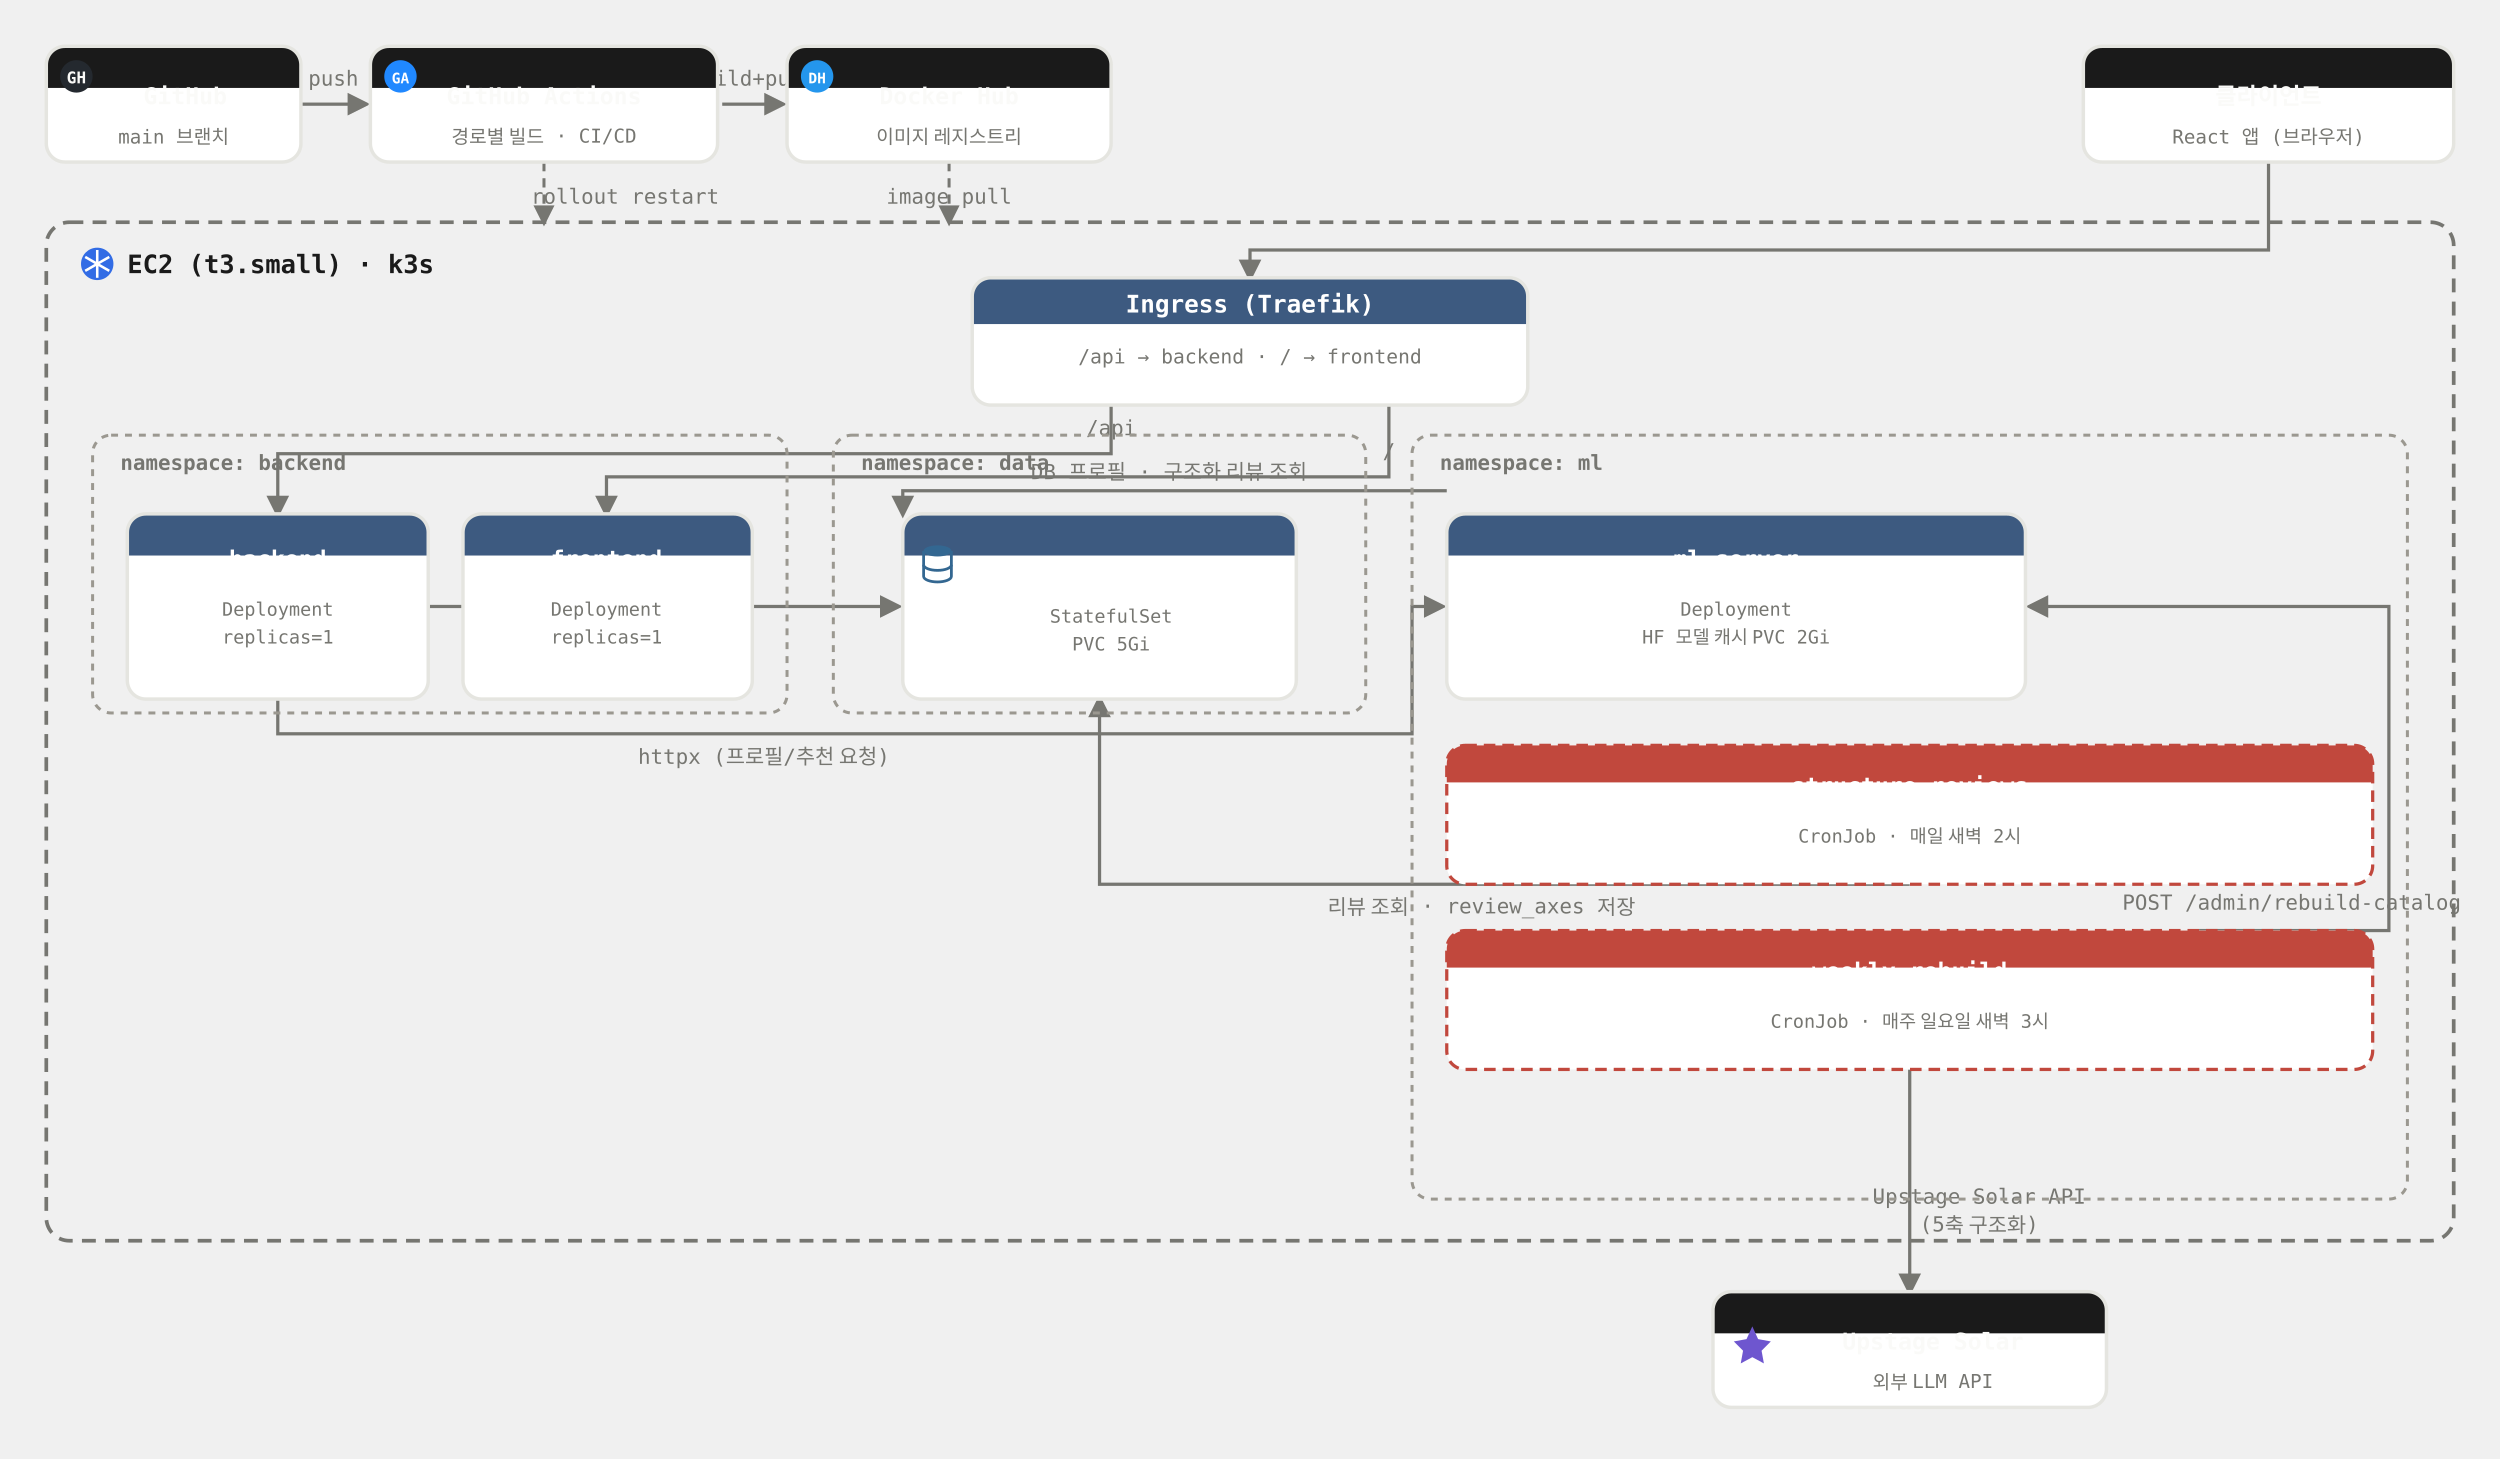
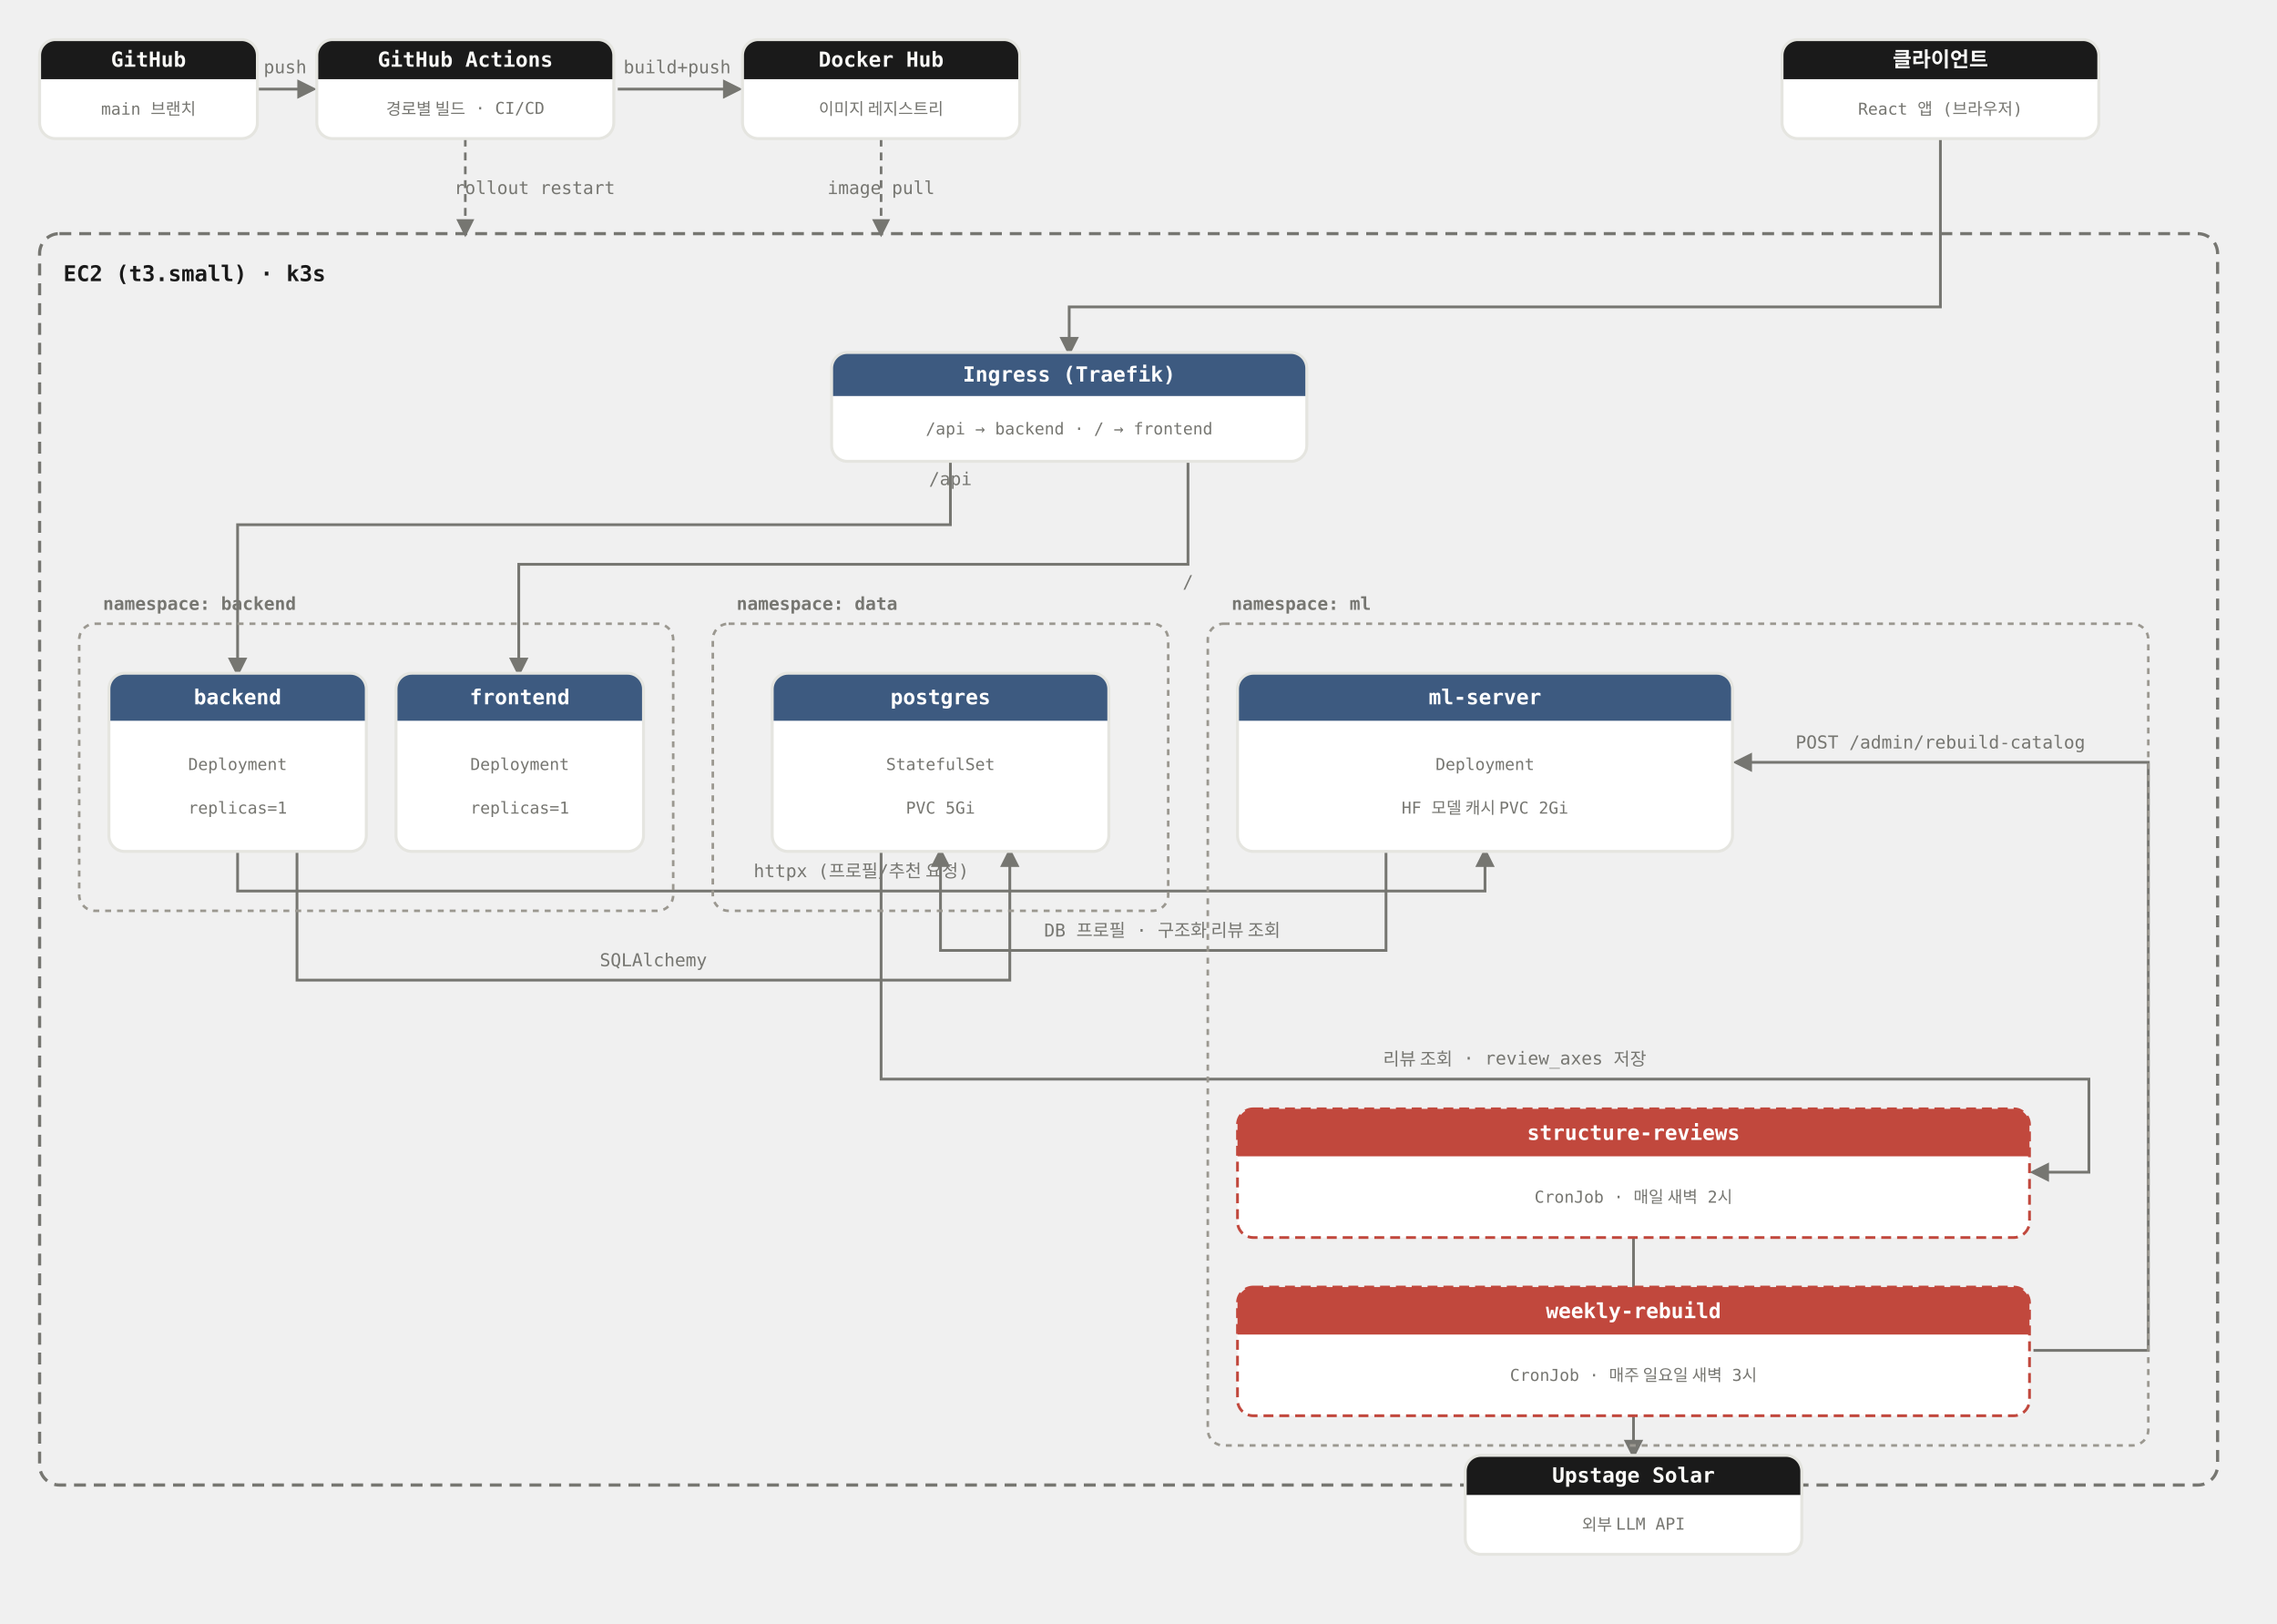
- <svg xmlns="http://www.w3.org/2000/svg" viewBox="0 0 1080 630" role="img" aria-label="GitHub에 main 브랜치로 push하면 GitHub Actions가 변경된 경로만 감지해 Docker 이미지를 빌드하고 Docker Hub에 푸시한 뒤 kubectl rollout restart로 배포한다. 단일 EC2(t3.small) 인스턴스 위 k3s 클러스터 안에서 클라이언트 요청은 Traefik Ingress를 거쳐 backend 네임스페이스의 backend·frontend Deployment로 라우팅된다. backend는 data 네임스페이스의 postgres와 ml 네임스페이스의 ml-server를 호출하고, ml 네임스페이스에는 매일 새벽 2시 신규 리뷰를 Upstage Solar API로 구조화하는 structure-reviews CronJob과 매주 일요일 새벽 3시 카탈로그를 재계산하는 weekly-rebuild CronJob이 함께 떠 있다.">
+ <svg xmlns="http://www.w3.org/2000/svg" viewBox="0 0 1150 820" role="img" aria-label="GitHub에 main 브랜치로 push하면 GitHub Actions가 변경된 경로만 감지해 Docker 이미지를 빌드하고 Docker Hub에 푸시한 뒤 kubectl rollout restart로 배포한다. 단일 EC2(t3.small) 인스턴스 위 k3s 클러스터 안에서 클라이언트 요청은 Traefik Ingress를 거쳐 backend 네임스페이스의 backend·frontend Deployment로 라우팅된다. backend는 SQLAlchemy로 data 네임스페이스의 postgres를 직접 조회하고, httpx로 ml 네임스페이스의 ml-server를 호출한다. ml-server도 프로필·구조화 리뷰 조회를 위해 postgres에 직접 연결한다. ml 네임스페이스에는 매일 새벽 2시 신규 리뷰를 Upstage Solar API로 구조화해 review_axes에 저장하는 structure-reviews CronJob과, 매주 일요일 새벽 3시 ml-server에 카탈로그 재계산을 요청하는 weekly-rebuild CronJob이 함께 떠 있다.">
  <defs>
    <marker id="infraArrow" viewBox="0 0 10 10" refX="8" refY="5" markerWidth="7" markerHeight="7" orient="auto-start-reverse">
      <path d="M0,0 L10,5 L0,10 z" class="arrow-fill" />
    </marker>
  </defs>
  <style>
    text { font-family: 'IBM Plex Mono', 'D2Coding', ui-monospace, monospace; }
    .card-ink { fill: #1a1a1a; }
    .card-accent { fill: #3d5a80; }
    .card-body { fill: #ffffff; }
    .card-line { stroke: #e5e5e0; }
-     .card-accent-line { stroke: #3d5a80; }
    .label-on-dark { fill: #fafaf8; }
    .label-on-accent { fill: #ffffff; }
    .label-muted { fill: #767671; }
    .label-title { fill: #1a1a1a; }
    .edge { stroke: #767671; fill: none; }
    .edge-dashed { stroke: #767671; fill: none; stroke-dasharray: 4 3; }
    .edge-label { fill: #767671; }
    .arrow-fill { fill: #767671; }
    .cron-head { fill: #c1483d; }
    .cron-border { stroke: #c1483d; }
    .ns-border { stroke: #9b9890; fill: none; stroke-dasharray: 3 3; }
    .k8s-border { stroke: #767671; fill: none; stroke-dasharray: 6 4; }
    @media (prefers-color-scheme: dark) {
      .card-ink { fill: #ede9e2; }
      .card-accent { fill: #7fa2c9; }
      .card-body { fill: #202226; }
      .card-line { stroke: #34363a; }
-       .card-accent-line { stroke: #7fa2c9; }
      .label-on-dark { fill: #17181a; }
      .label-on-accent { fill: #10161d; }
      .label-muted { fill: #9b9890; }
      .label-title { fill: #ede9e2; }
      .edge { stroke: #9b9890; }
      .edge-dashed { stroke: #9b9890; }
      .edge-label { fill: #9b9890; }
      .arrow-fill { fill: #9b9890; }
      .cron-head { fill: #e0796d; }
      .cron-border { stroke: #e0796d; }
      .ns-border { stroke: #55534c; }
      .k8s-border { stroke: #55534c; }
    }
  </style>
  <g class="edge" stroke-width="1.4">
    <path d="M130,45 L158,45" marker-end="url(#infraArrow)" />
-     <path d="M312,45 L338,45" marker-end="url(#infraArrow)" />
-     <path d="M980,70 L980,108 L540,108 L540,120" marker-end="url(#infraArrow)" />
-     <path d="M480,175 L480,196 L120,196 L120,222" marker-end="url(#infraArrow)" />
-     <path d="M600,175 L600,206 L262,206 L262,222" marker-end="url(#infraArrow)" />
-     <path d="M185,262 L388,262" marker-end="url(#infraArrow)" />
-     <path d="M625,212 L390,212 L390,222" marker-end="url(#infraArrow)" />
-     <path d="M120,302 L120,317 L610,317 L610,262 L623,262" marker-end="url(#infraArrow)" />
-     <path d="M950,402 L1032,402 L1032,262 L877,262" marker-end="url(#infraArrow)" />
-     <path d="M825,382 L475,382 L475,302" marker-end="url(#infraArrow)" />
-     <path d="M825,462 L825,558" marker-end="url(#infraArrow)" />
+     <path d="M312,45 L373,45" marker-end="url(#infraArrow)" />
+     <path d="M980,70 L980,155 L540,155 L540,178" marker-end="url(#infraArrow)" />
+     <path d="M480,233 L480,265 L120,265 L120,340" marker-end="url(#infraArrow)" />
+     <path d="M600,233 L600,285 L262,285 L262,340" marker-end="url(#infraArrow)" />
+     <path d="M150,430 L150,495 L510,495 L510,430" marker-end="url(#infraArrow)" />
+     <path d="M120,430 L120,450 L750,450 L750,430" marker-end="url(#infraArrow)" />
+     <path d="M700,430 L700,480 L475,480 L475,430" marker-end="url(#infraArrow)" />
+     <path d="M445,430 L445,545 L1055,545 L1055,592 L1027,592" marker-end="url(#infraArrow)" />
+     <path d="M1027,682 L1085,682 L1085,385 L877,385" marker-end="url(#infraArrow)" />
+     <path d="M825,625 L825,735" marker-end="url(#infraArrow)" />
  </g>
  <g class="edge-dashed" stroke-width="1.3">
-     <path d="M235,70 L235,96" marker-end="url(#infraArrow)" />
-     <path d="M410,70 L410,96" marker-end="url(#infraArrow)" />
+     <path d="M235,70 L235,118" marker-end="url(#infraArrow)" />
+     <path d="M445,70 L445,118" marker-end="url(#infraArrow)" />
  </g>
  <g font-size="9px" class="edge-label">
    <text x="144" y="37" text-anchor="middle">push</text>
-     <text x="325" y="37" text-anchor="middle">build+push</text>
-     <text x="270" y="88" text-anchor="middle">rollout restart</text>
-     <text x="410" y="88" text-anchor="middle">image pull</text>
-     <text x="480" y="188" text-anchor="middle">/api</text>
-     <text x="600" y="198" text-anchor="middle">/</text>
-     <text x="286" y="254" text-anchor="middle">SQLAlchemy</text>
-     <text x="505" y="207" text-anchor="middle">DB 프로필 · 구조화 리뷰 조회</text>
-     <text x="330" y="330" text-anchor="middle">httpx (프로필/추천 요청)</text>
-     <text x="990" y="393" text-anchor="middle">POST /admin/rebuild-catalog</text>
-     <text x="640" y="395" text-anchor="middle">리뷰 조회 · review_axes 저장</text>
-     <text x="855" y="520" text-anchor="middle">Upstage Solar API</text>
-     <text x="855" y="532" text-anchor="middle">(5축 구조화)</text>
-   </g>
+     <text x="342" y="37" text-anchor="middle">build+push</text>
+     <text x="480" y="245" text-anchor="middle">/api</text>
+     <text x="600" y="297" text-anchor="middle">/</text>
+     <text x="270" y="98" text-anchor="middle">rollout restart</text>
+     <text x="445" y="98" text-anchor="middle">image pull</text>
+     <text x="330" y="488" text-anchor="middle">SQLAlchemy</text>
+     <text x="435" y="443" text-anchor="middle">httpx (프로필/추천 요청)</text>
+     <text x="587" y="473" text-anchor="middle">DB 프로필 · 구조화 리뷰 조회</text>
+     <text x="765" y="538" text-anchor="middle">리뷰 조회 · review_axes 저장</text>
+     <text x="980" y="378" text-anchor="middle">POST /admin/rebuild-catalog</text>
+     <text x="880" y="672" text-anchor="middle">Upstage Solar API</text>
+     <text x="880" y="684" text-anchor="middle">(5축 구조화)</text>
+   </g>
+   <rect x="20" y="118" width="1100" height="632" rx="10" class="k8s-border" stroke-width="1.6" />
+   <text x="32" y="142" font-size="11" font-weight="600" class="label-title">EC2 (t3.small) · k3s</text>
+   <text x="52" y="308" font-size="9" font-weight="600" class="label-muted">namespace: backend</text>
+   <rect x="40" y="315" width="300" height="145" rx="8" class="ns-border" stroke-width="1.3" />
+   <text x="372" y="308" font-size="9" font-weight="600" class="label-muted">namespace: data</text>
+   <rect x="360" y="315" width="230" height="145" rx="8" class="ns-border" stroke-width="1.3" />
+   <text x="622" y="308" font-size="9" font-weight="600" class="label-muted">namespace: ml</text>
+   <rect x="610" y="315" width="475" height="415" rx="8" class="ns-border" stroke-width="1.3" />
  <g font-weight="600">
-     <rect x="20" y="20" width="110" height="50" rx="8" class="card-body" />
-     <path d="M20,28 a8,8 0 0 1 8,-8 h94 a8,8 0 0 1 8,8 v10 h-110 z" class="card-ink" />
+     <clipPath id="cc1">
+       <rect x="20" y="20" width="110" height="50" rx="8" />
+     </clipPath>
+     <g clip-path="url(#cc1)">
+       <rect x="20" y="20" width="110" height="50" class="card-body" />
+       <rect x="20" y="20" width="110" height="20" class="card-ink" />
+     </g>
    <rect x="20" y="20" width="110" height="50" rx="8" fill="none" class="card-line" stroke-width="1.5" />
-     <circle cx="33" cy="33" r="7" fill="#24292f" />
-     <text x="33" y="36" text-anchor="middle" font-size="7" class="label-on-dark">GH</text>
-     <text x="80" y="45" text-anchor="middle" font-size="10" class="label-on-dark">GitHub</text>
-     <text x="75" y="62" text-anchor="middle" font-size="8.3" font-weight="400" class="label-muted">main 브랜치</text>
-     <rect x="160" y="20" width="150" height="50" rx="8" class="card-body" />
-     <path d="M160,28 a8,8 0 0 1 8,-8 h134 a8,8 0 0 1 8,8 v10 h-150 z" class="card-ink" />
+     <text x="75.0" y="33.7" text-anchor="middle" font-size="10.5" class="label-on-dark">GitHub</text>
+     <text x="75.0" y="57.9" text-anchor="middle" font-size="8.3" font-weight="400" class="label-muted">main 브랜치</text>
+     <clipPath id="cc2">
+       <rect x="160" y="20" width="150" height="50" rx="8" />
+     </clipPath>
+     <g clip-path="url(#cc2)">
+       <rect x="160" y="20" width="150" height="50" class="card-body" />
+       <rect x="160" y="20" width="150" height="20" class="card-ink" />
+     </g>
    <rect x="160" y="20" width="150" height="50" rx="8" fill="none" class="card-line" stroke-width="1.5" />
-     <circle cx="173" cy="33" r="7" fill="#2088ff" />
-     <text x="173" y="36" text-anchor="middle" font-size="6.3" class="label-on-accent">GA</text>
-     <text x="235" y="45" text-anchor="middle" font-size="10" class="label-on-dark">GitHub Actions</text>
-     <text x="235" y="62" text-anchor="middle" font-size="8.3" font-weight="400" class="label-muted">경로별 빌드 · CI/CD</text>
-     <rect x="340" y="20" width="140" height="50" rx="8" class="card-body" />
-     <path d="M340,28 a8,8 0 0 1 8,-8 h124 a8,8 0 0 1 8,8 v10 h-140 z" class="card-ink" />
-     <rect x="340" y="20" width="140" height="50" rx="8" fill="none" class="card-line" stroke-width="1.5" />
-     <circle cx="353" cy="33" r="7" fill="#2496ed" />
-     <text x="353" y="36" text-anchor="middle" font-size="6.3" class="label-on-accent">DH</text>
-     <text x="410" y="45" text-anchor="middle" font-size="10" class="label-on-dark">Docker Hub</text>
-     <text x="410" y="62" text-anchor="middle" font-size="8.3" font-weight="400" class="label-muted">이미지 레지스트리</text>
-     <rect x="900" y="20" width="160" height="50" rx="8" class="card-body" />
-     <path d="M900,28 a8,8 0 0 1 8,-8 h144 a8,8 0 0 1 8,8 v10 h-160 z" class="card-ink" />
+     <text x="235.0" y="33.7" text-anchor="middle" font-size="10.5" class="label-on-dark">GitHub Actions</text>
+     <text x="235.0" y="57.9" text-anchor="middle" font-size="8.3" font-weight="400" class="label-muted">경로별 빌드 · CI/CD</text>
+     <clipPath id="cc3">
+       <rect x="375" y="20" width="140" height="50" rx="8" />
+     </clipPath>
+     <g clip-path="url(#cc3)">
+       <rect x="375" y="20" width="140" height="50" class="card-body" />
+       <rect x="375" y="20" width="140" height="20" class="card-ink" />
+     </g>
+     <rect x="375" y="20" width="140" height="50" rx="8" fill="none" class="card-line" stroke-width="1.5" />
+     <text x="445.0" y="33.7" text-anchor="middle" font-size="10.5" class="label-on-dark">Docker Hub</text>
+     <text x="445.0" y="57.9" text-anchor="middle" font-size="8.3" font-weight="400" class="label-muted">이미지 레지스트리</text>
+     <clipPath id="cc4">
+       <rect x="900" y="20" width="160" height="50" rx="8" />
+     </clipPath>
+     <g clip-path="url(#cc4)">
+       <rect x="900" y="20" width="160" height="50" class="card-body" />
+       <rect x="900" y="20" width="160" height="20" class="card-ink" />
+     </g>
    <rect x="900" y="20" width="160" height="50" rx="8" fill="none" class="card-line" stroke-width="1.5" />
-     <text x="980" y="45" text-anchor="middle" font-size="10" class="label-on-dark">클라이언트</text>
-     <text x="980" y="62" text-anchor="middle" font-size="8.3" font-weight="400" class="label-muted">React 앱 (브라우저)</text>
-   </g>
-   <rect x="20" y="96" width="1040" height="440" rx="10" class="k8s-border" stroke-width="1.6" />
-   <g font-size="11" font-weight="600" class="label-title">
-     <circle cx="42" cy="114" r="7" fill="#326ce5" />
-     <path d="M42,108 L42,120 M36.8,111 L47.2,117 M36.8,117 L47.2,111" stroke="#ffffff" stroke-width="1.1" />
-     <text x="55" y="118">EC2 (t3.small) · k3s</text>
-   </g>
-   <g font-weight="600">
-     <rect x="420" y="120" width="240" height="55" rx="8" class="card-body" />
-     <path d="M420,128 a8,8 0 0 1 8,-8 h224 a8,8 0 0 1 8,8 v12 h-240 z" class="card-accent" />
-     <rect x="420" y="120" width="240" height="55" rx="8" class="card-line" fill="none" stroke-width="1.5" />
-     <text x="540" y="135" text-anchor="middle" font-size="10.5" class="label-on-accent">Ingress (Traefik)</text>
-     <text x="540" y="157" text-anchor="middle" font-size="8.5" font-weight="400" class="label-muted">/api → backend · / → frontend</text>
-   </g>
-   <rect x="40" y="188" width="300" height="120" rx="8" class="ns-border" stroke-width="1.3" />
-   <text x="52" y="203" font-size="9" font-weight="600" class="label-muted">namespace: backend</text>
-   <g font-weight="600">
-     <rect x="55" y="222" width="130" height="80" rx="8" class="card-body" />
-     <path d="M55,230 a8,8 0 0 1 8,-8 h114 a8,8 0 0 1 8,8 v10 h-130 z" class="card-accent" />
-     <rect x="55" y="222" width="130" height="80" rx="8" class="card-line" fill="none" stroke-width="1.5" />
-     <text x="120" y="245" text-anchor="middle" font-size="10" class="label-on-accent">backend</text>
-     <text x="120" y="266" text-anchor="middle" font-size="8" font-weight="400" class="label-muted">Deployment</text>
-     <text x="120" y="278" text-anchor="middle" font-size="8" font-weight="400" class="label-muted">replicas=1</text>
-     <rect x="200" y="222" width="125" height="80" rx="8" class="card-body" />
-     <path d="M200,230 a8,8 0 0 1 8,-8 h109 a8,8 0 0 1 8,8 v10 h-125 z" class="card-accent" />
-     <rect x="200" y="222" width="125" height="80" rx="8" class="card-line" fill="none" stroke-width="1.5" />
-     <text x="262" y="245" text-anchor="middle" font-size="10" class="label-on-accent">frontend</text>
-     <text x="262" y="266" text-anchor="middle" font-size="8" font-weight="400" class="label-muted">Deployment</text>
-     <text x="262" y="278" text-anchor="middle" font-size="8" font-weight="400" class="label-muted">replicas=1</text>
-   </g>
-   <rect x="360" y="188" width="230" height="120" rx="8" class="ns-border" stroke-width="1.3" />
-   <text x="372" y="203" font-size="9" font-weight="600" class="label-muted">namespace: data</text>
-   <g font-weight="600">
-     <rect x="390" y="222" width="170" height="80" rx="8" class="card-body" />
-     <path d="M390,230 a8,8 0 0 1 8,-8 h154 a8,8 0 0 1 8,8 v10 h-170 z" class="card-accent" />
-     <rect x="390" y="222" width="170" height="80" rx="8" class="card-line" fill="none" stroke-width="1.5" />
-     <ellipse cx="405" cy="238" rx="6" ry="2.4" fill="#336791" />
-     <path d="M399,238 v6 a6,2.4 0 0 0 12,0 v-6" fill="none" stroke="#336791" stroke-width="1.2" />
-     <path d="M399,244 v5 a6,2.4 0 0 0 12,0 v-5" fill="none" stroke="#336791" stroke-width="1.2" />
-     <text x="480" y="248" text-anchor="middle" font-size="10" class="label-on-accent">postgres</text>
-     <text x="480" y="269" text-anchor="middle" font-size="8" font-weight="400" class="label-muted">StatefulSet</text>
-     <text x="480" y="281" text-anchor="middle" font-size="8" font-weight="400" class="label-muted">PVC 5Gi</text>
-   </g>
-   <rect x="610" y="188" width="430" height="330" rx="8" class="ns-border" stroke-width="1.3" />
-   <text x="622" y="203" font-size="9" font-weight="600" class="label-muted">namespace: ml</text>
-   <g font-weight="600">
-     <rect x="625" y="222" width="250" height="80" rx="8" class="card-body" />
-     <path d="M625,230 a8,8 0 0 1 8,-8 h234 a8,8 0 0 1 8,8 v10 h-250 z" class="card-accent" />
-     <rect x="625" y="222" width="250" height="80" rx="8" class="card-line" fill="none" stroke-width="1.5" />
-     <text x="750" y="245" text-anchor="middle" font-size="10" class="label-on-accent">ml-server</text>
-     <text x="750" y="266" text-anchor="middle" font-size="8" font-weight="400" class="label-muted">Deployment</text>
-     <text x="750" y="278" text-anchor="middle" font-size="8" font-weight="400" class="label-muted">HF 모델 캐시 PVC 2Gi</text>
-     <rect x="625" y="322" width="400" height="60" rx="8" class="card-body" />
-     <path d="M625,330 a8,8 0 0 1 8,-8 h384 a8,8 0 0 1 8,8 v8 h-400 z" class="cron-head" />
-     <rect x="625" y="322" width="400" height="60" rx="8" fill="none" class="cron-border" stroke-width="1.4" stroke-dasharray="5 3" />
-     <text x="825" y="343" text-anchor="middle" font-size="10" class="label-on-accent">structure-reviews</text>
-     <text x="825" y="364" text-anchor="middle" font-size="8" font-weight="400" class="label-muted">CronJob · 매일 새벽 2시</text>
-     <rect x="625" y="402" width="400" height="60" rx="8" class="card-body" />
-     <path d="M625,410 a8,8 0 0 1 8,-8 h384 a8,8 0 0 1 8,8 v8 h-400 z" class="cron-head" />
-     <rect x="625" y="402" width="400" height="60" rx="8" fill="none" class="cron-border" stroke-width="1.4" stroke-dasharray="5 3" />
-     <text x="825" y="423" text-anchor="middle" font-size="10" class="label-on-accent">weekly-rebuild</text>
-     <text x="825" y="444" text-anchor="middle" font-size="8" font-weight="400" class="label-muted">CronJob · 매주 일요일 새벽 3시</text>
-   </g>
-   <g font-weight="600">
-     <rect x="740" y="558" width="170" height="50" rx="8" class="card-body" />
-     <path d="M740,566 a8,8 0 0 1 8,-8 h154 a8,8 0 0 1 8,8 v10 h-170 z" class="card-ink" />
-     <rect x="740" y="558" width="170" height="50" rx="8" fill="none" class="card-line" stroke-width="1.5" />
-     <path d="M757,573 l2.5,5.5 5.5,1 -4,4 1,5.5 -5,-2.7 -5,2.7 1,-5.5 -4,-4 5.5,-1 z" fill="#6e56cf" />
-     <text x="835" y="583" text-anchor="middle" font-size="10" class="label-on-dark">Upstage Solar</text>
-     <text x="835" y="600" text-anchor="middle" font-size="8.3" font-weight="400" class="label-muted">외부 LLM API</text>
+     <text x="980.0" y="33.7" text-anchor="middle" font-size="10.5" class="label-on-dark">클라이언트</text>
+     <text x="980.0" y="57.9" text-anchor="middle" font-size="8.3" font-weight="400" class="label-muted">React 앱 (브라우저)</text>
+     <clipPath id="cc5">
+       <rect x="420" y="178" width="240" height="55" rx="8" />
+     </clipPath>
+     <g clip-path="url(#cc5)">
+       <rect x="420" y="178" width="240" height="55" class="card-body" />
+       <rect x="420" y="178" width="240" height="22" class="card-accent" />
+     </g>
+     <rect x="420" y="178" width="240" height="55" rx="8" fill="none" class="card-line" stroke-width="1.5" />
+     <text x="540.0" y="192.7" text-anchor="middle" font-size="10.5" class="label-on-accent">Ingress (Traefik)</text>
+     <text x="540.0" y="219.4" text-anchor="middle" font-size="8.3" font-weight="400" class="label-muted">/api → backend · / → frontend</text>
+     <clipPath id="cc6">
+       <rect x="55" y="340" width="130" height="90" rx="8" />
+     </clipPath>
+     <g clip-path="url(#cc6)">
+       <rect x="55" y="340" width="130" height="90" class="card-body" />
+       <rect x="55" y="340" width="130" height="24" class="card-accent" />
+     </g>
+     <rect x="55" y="340" width="130" height="90" rx="8" fill="none" class="card-line" stroke-width="1.5" />
+     <text x="120.0" y="355.7" text-anchor="middle" font-size="10.5" class="label-on-accent">backend</text>
+     <text x="120.0" y="388.9" text-anchor="middle" font-size="8.3" font-weight="400" class="label-muted">Deployment</text>
+     <text x="120.0" y="410.9" text-anchor="middle" font-size="8.3" font-weight="400" class="label-muted">replicas=1</text>
+     <clipPath id="cc7">
+       <rect x="200" y="340" width="125" height="90" rx="8" />
+     </clipPath>
+     <g clip-path="url(#cc7)">
+       <rect x="200" y="340" width="125" height="90" class="card-body" />
+       <rect x="200" y="340" width="125" height="24" class="card-accent" />
+     </g>
+     <rect x="200" y="340" width="125" height="90" rx="8" fill="none" class="card-line" stroke-width="1.5" />
+     <text x="262.5" y="355.7" text-anchor="middle" font-size="10.5" class="label-on-accent">frontend</text>
+     <text x="262.5" y="388.9" text-anchor="middle" font-size="8.3" font-weight="400" class="label-muted">Deployment</text>
+     <text x="262.5" y="410.9" text-anchor="middle" font-size="8.3" font-weight="400" class="label-muted">replicas=1</text>
+     <clipPath id="cc8">
+       <rect x="390" y="340" width="170" height="90" rx="8" />
+     </clipPath>
+     <g clip-path="url(#cc8)">
+       <rect x="390" y="340" width="170" height="90" class="card-body" />
+       <rect x="390" y="340" width="170" height="24" class="card-accent" />
+     </g>
+     <rect x="390" y="340" width="170" height="90" rx="8" fill="none" class="card-line" stroke-width="1.5" />
+     <text x="475.0" y="355.7" text-anchor="middle" font-size="10.5" class="label-on-accent">postgres</text>
+     <text x="475.0" y="388.9" text-anchor="middle" font-size="8.3" font-weight="400" class="label-muted">StatefulSet</text>
+     <text x="475.0" y="410.9" text-anchor="middle" font-size="8.3" font-weight="400" class="label-muted">PVC 5Gi</text>
+     <clipPath id="cc9">
+       <rect x="625" y="340" width="250" height="90" rx="8" />
+     </clipPath>
+     <g clip-path="url(#cc9)">
+       <rect x="625" y="340" width="250" height="90" class="card-body" />
+       <rect x="625" y="340" width="250" height="24" class="card-accent" />
+     </g>
+     <rect x="625" y="340" width="250" height="90" rx="8" fill="none" class="card-line" stroke-width="1.5" />
+     <text x="750.0" y="355.7" text-anchor="middle" font-size="10.5" class="label-on-accent">ml-server</text>
+     <text x="750.0" y="388.9" text-anchor="middle" font-size="8.3" font-weight="400" class="label-muted">Deployment</text>
+     <text x="750.0" y="410.9" text-anchor="middle" font-size="8.3" font-weight="400" class="label-muted">HF 모델 캐시 PVC 2Gi</text>
+     <clipPath id="cc10">
+       <rect x="625" y="560" width="400" height="65" rx="8" />
+     </clipPath>
+     <g clip-path="url(#cc10)">
+       <rect x="625" y="560" width="400" height="65" class="card-body" />
+       <rect x="625" y="560" width="400" height="24" class="cron-head" />
+     </g>
+     <rect x="625" y="560" width="400" height="65" rx="8" fill="none" class="cron-border" stroke-width="1.4" stroke-dasharray="5 3" />
+     <text x="825.0" y="575.7" text-anchor="middle" font-size="10.5" class="label-on-accent">structure-reviews</text>
+     <text x="825.0" y="607.4" text-anchor="middle" font-size="8.3" font-weight="400" class="label-muted">CronJob · 매일 새벽 2시</text>
+     <clipPath id="cc11">
+       <rect x="625" y="650" width="400" height="65" rx="8" />
+     </clipPath>
+     <g clip-path="url(#cc11)">
+       <rect x="625" y="650" width="400" height="65" class="card-body" />
+       <rect x="625" y="650" width="400" height="24" class="cron-head" />
+     </g>
+     <rect x="625" y="650" width="400" height="65" rx="8" fill="none" class="cron-border" stroke-width="1.4" stroke-dasharray="5 3" />
+     <text x="825.0" y="665.7" text-anchor="middle" font-size="10.5" class="label-on-accent">weekly-rebuild</text>
+     <text x="825.0" y="697.4" text-anchor="middle" font-size="8.3" font-weight="400" class="label-muted">CronJob · 매주 일요일 새벽 3시</text>
+     <clipPath id="cc12">
+       <rect x="740" y="735" width="170" height="50" rx="8" />
+     </clipPath>
+     <g clip-path="url(#cc12)">
+       <rect x="740" y="735" width="170" height="50" class="card-body" />
+       <rect x="740" y="735" width="170" height="20" class="card-ink" />
+     </g>
+     <rect x="740" y="735" width="170" height="50" rx="8" fill="none" class="card-line" stroke-width="1.5" />
+     <text x="825.0" y="748.7" text-anchor="middle" font-size="10.5" class="label-on-dark">Upstage Solar</text>
+     <text x="825.0" y="772.9" text-anchor="middle" font-size="8.3" font-weight="400" class="label-muted">외부 LLM API</text>
  </g>
</svg>
